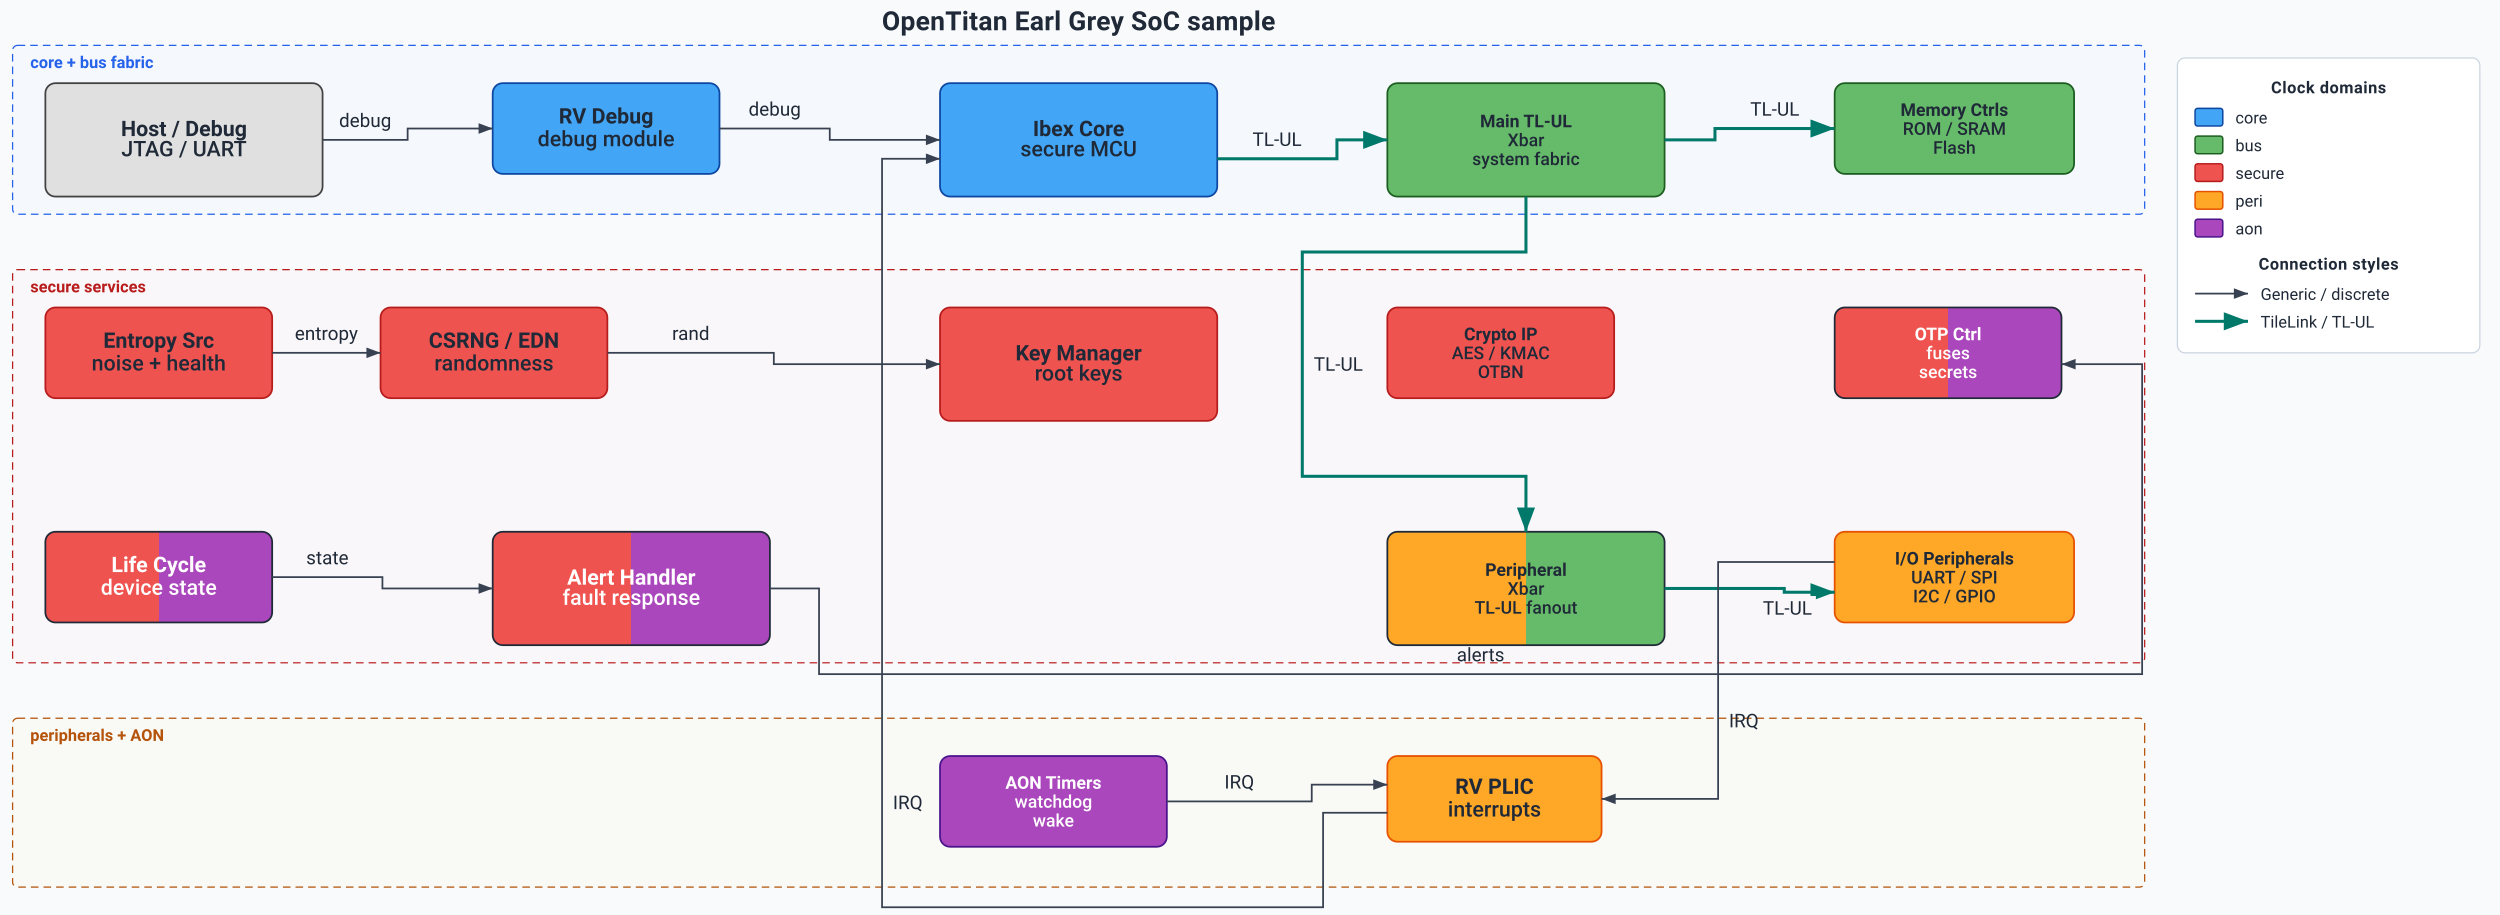
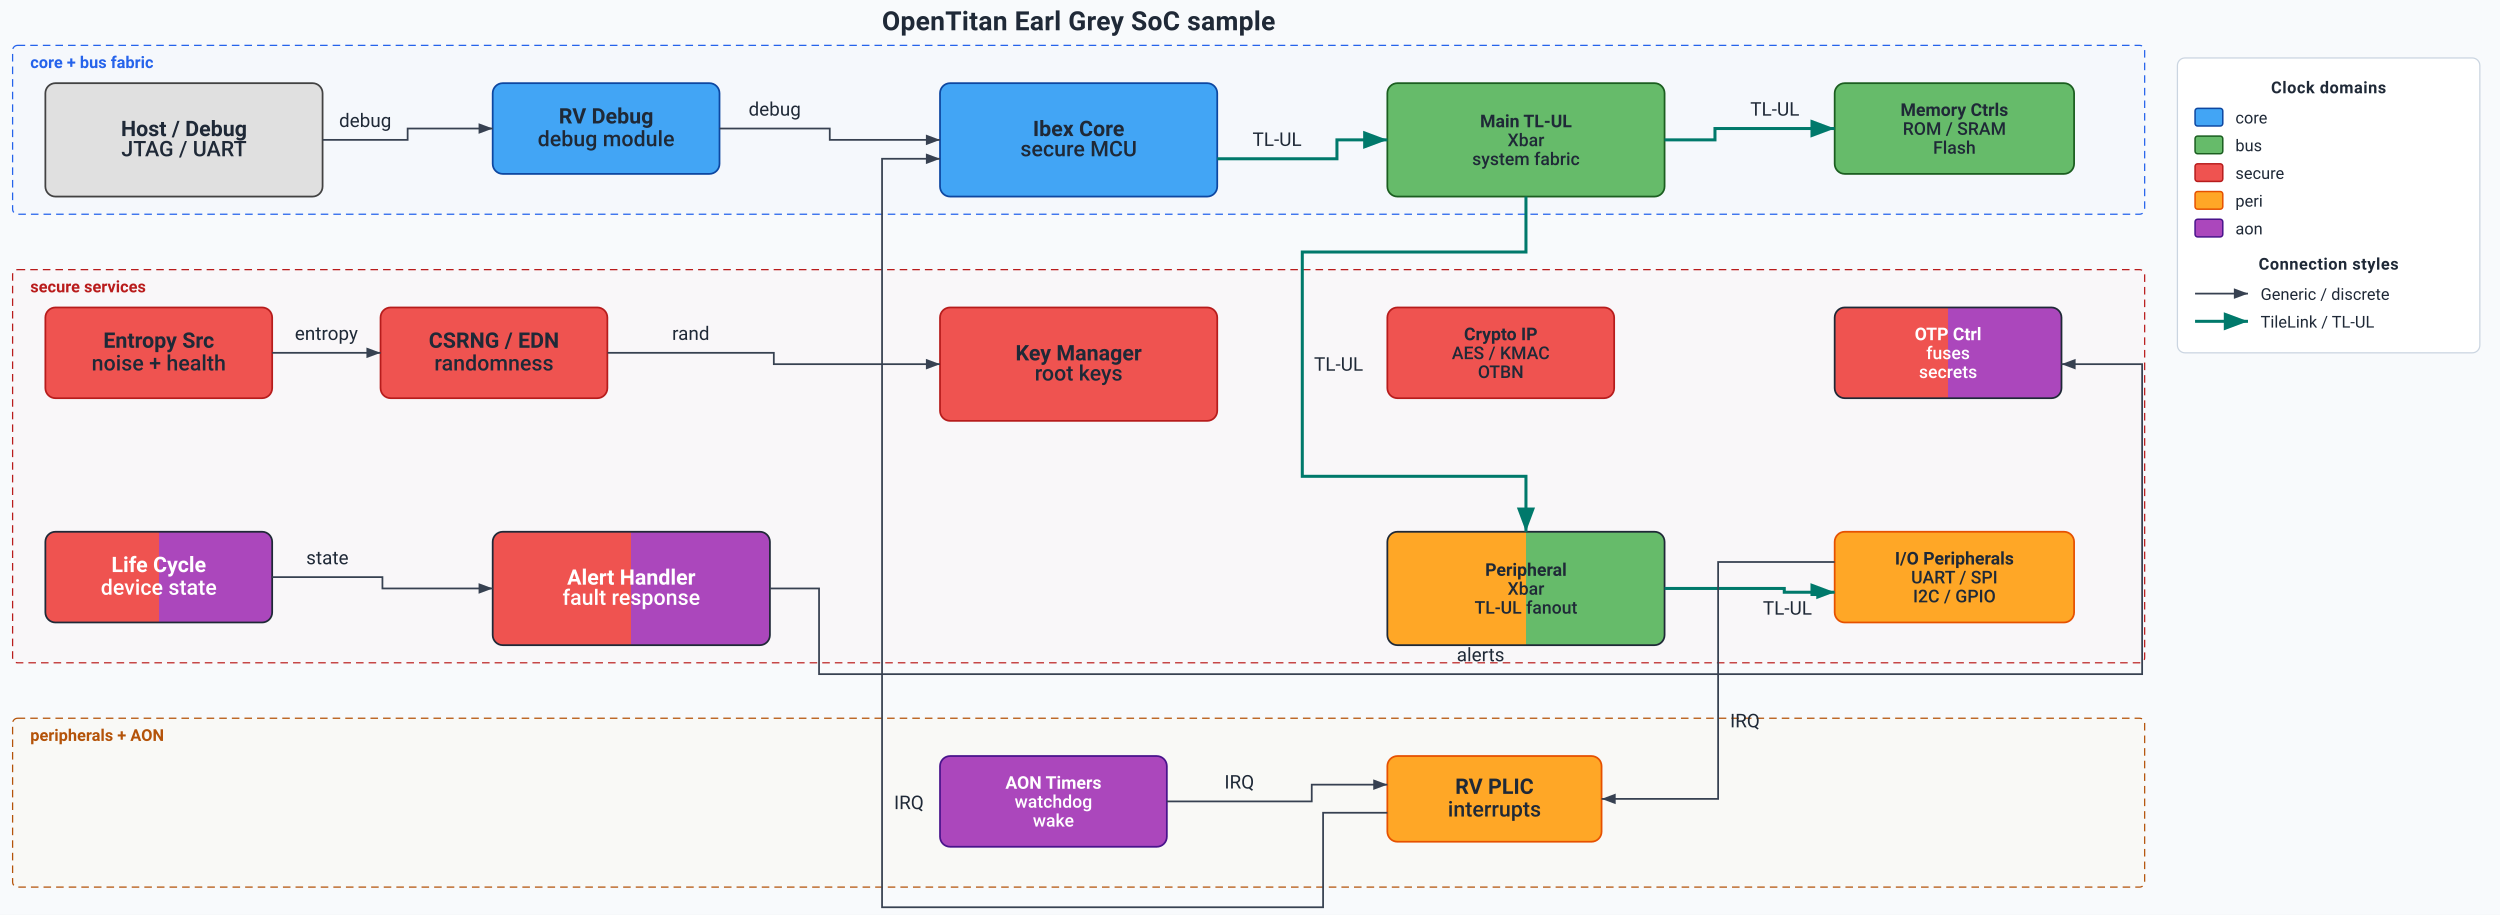
<svg xmlns="http://www.w3.org/2000/svg" width="1984" height="726" viewBox="0 0 1984 726" font-family="ui-sans-serif, system-ui, -apple-system, 'Segoe UI', Roboto, 'Helvetica Neue', Arial, sans-serif" style="background:#f8fafc">
  <defs>
    <marker id="ah-solid" markerWidth="9" markerHeight="9" refX="8" refY="3" orient="auto">
      <path d="M0,0 L0,6 L8,3 z" fill="#1f2937" />
    </marker>
    <marker id="ah-thin" markerWidth="9" markerHeight="9" refX="8" refY="3" orient="auto">
      <path d="M0,0 L0,6 L8,3 z" fill="#374151" />
    </marker>
    <marker id="ah-stream" markerWidth="9" markerHeight="9" refX="8" refY="3" orient="auto">
      <path d="M0,0 L0,6 L8,3 z" fill="#5C5C00" />
    </marker>
    <marker id="ah-axil" markerWidth="9" markerHeight="9" refX="8" refY="3" orient="auto">
      <path d="M0,0 L0,6 L8,3 z" fill="#0D47A1" />
    </marker>
    <marker id="ah-tilelink" markerWidth="9" markerHeight="9" refX="8" refY="3" orient="auto">
      <path d="M0,0 L0,6 L8,3 z" fill="#00796B" />
    </marker>
    <marker id="ah-cdc" markerWidth="9" markerHeight="9" refX="8" refY="3" orient="auto">
      <path d="M0,0 L0,6 L8,3 z" fill="#6A1B9A" />
    </marker>
    <marker id="ah-open" markerWidth="9" markerHeight="9" refX="8" refY="3" orient="auto">
      <path d="M0.5,0.5 L0.5,5.5 L8,3 z" fill="#f8fafc" stroke="#1f2937" stroke-width="1" />
    </marker>
    <linearGradient id="grad-otp_ctrl" x1="0%" y1="0%" x2="100%" y2="0%">
      <stop offset="50%" stop-color="#EF5350" />
      <stop offset="50%" stop-color="#AB47BC" />
    </linearGradient>
    <linearGradient id="grad-lc_ctrl" x1="0%" y1="0%" x2="100%" y2="0%">
      <stop offset="50%" stop-color="#EF5350" />
      <stop offset="50%" stop-color="#AB47BC" />
    </linearGradient>
    <linearGradient id="grad-alert_handler" x1="0%" y1="0%" x2="100%" y2="0%">
      <stop offset="50%" stop-color="#EF5350" />
      <stop offset="50%" stop-color="#AB47BC" />
    </linearGradient>
    <linearGradient id="grad-xbar_peri" x1="0%" y1="0%" x2="100%" y2="0%">
      <stop offset="50%" stop-color="#FFA726" />
      <stop offset="50%" stop-color="#66BB6A" />
    </linearGradient>
  </defs>
  <rect width="1984" height="726" fill="#f8fafc" id="_canvas_bg" />
  <text x="856.0" y="24" text-anchor="middle" font-size="21" font-weight="600" fill="#1f2937" letter-spacing="0.2">OpenTitan Earl Grey SoC sample</text>
  <rect id="band_core_bus" x="10" y="36" width="1692" height="134" fill="#DBEAFE" fill-opacity="0.1" stroke="#2563EB" stroke-width="1" stroke-dasharray="6,4" rx="4" />
  <text x="24" y="54" font-size="13" font-weight="700" fill="#2563EB">core + bus fabric</text>
  <rect id="band_secure_services" x="10" y="214" width="1692" height="312" fill="#FEE2E2" fill-opacity="0.1" stroke="#B91C1C" stroke-width="1" stroke-dasharray="6,4" rx="4" />
  <text x="24" y="232" font-size="13" font-weight="700" fill="#B91C1C">secure services</text>
  <rect id="band_peripheral_aon" x="10" y="570" width="1692" height="134" fill="#FEF3C7" fill-opacity="0.1" stroke="#B45309" stroke-width="1" stroke-dasharray="6,4" rx="4" />
  <text x="24" y="588" font-size="13" font-weight="700" fill="#B45309">peripherals + AON</text>
  <rect id="host" x="36" y="66" width="220" height="90" fill="#E0E0E0" stroke="#424242" stroke-width="1.4" rx="8" />
  <text x="146" y="108" text-anchor="middle" font-size="17" font-weight="600" fill="#1f2937">Host / Debug</text>
  <text x="146" y="124" text-anchor="middle" font-size="17" font-weight="500" fill="#1f2937">JTAG / UART</text>
  <rect id="rv_dm" x="391" y="66" width="180" height="72" fill="#42A5F5" stroke="#0D47A1" stroke-width="1.4" rx="8" />
  <text x="481" y="98" text-anchor="middle" font-size="17" font-weight="600" fill="#1f2937">RV Debug</text>
  <text x="481" y="116" text-anchor="middle" font-size="17" font-weight="500" fill="#1f2937">debug module</text>
  <rect id="ibex" x="746" y="66" width="220" height="90" fill="#42A5F5" stroke="#0D47A1" stroke-width="1.4" rx="8" />
  <text x="856" y="108" text-anchor="middle" font-size="17" font-weight="600" fill="#1f2937">Ibex Core</text>
  <text x="856" y="124" text-anchor="middle" font-size="17" font-weight="500" fill="#1f2937">secure MCU</text>
  <rect id="xbar_main" x="1101" y="66" width="220" height="90" fill="#66BB6A" stroke="#1B5E20" stroke-width="1.4" rx="8" />
  <text x="1211" y="101" text-anchor="middle" font-size="14" font-weight="600" fill="#1f2937">Main TL-UL</text>
  <text x="1211" y="116" text-anchor="middle" font-size="14" font-weight="500" fill="#1f2937">Xbar</text>
  <text x="1211" y="131" text-anchor="middle" font-size="14" font-weight="500" fill="#1f2937">system fabric</text>
  <rect id="mem_ctrls" x="1456" y="66" width="190" height="72" fill="#66BB6A" stroke="#1B5E20" stroke-width="1.4" rx="8" />
  <text x="1551" y="92" text-anchor="middle" font-size="14" font-weight="600" fill="#1f2937">Memory Ctrls</text>
  <text x="1551" y="107" text-anchor="middle" font-size="14" font-weight="500" fill="#1f2937">ROM / SRAM</text>
  <text x="1551" y="122" text-anchor="middle" font-size="14" font-weight="500" fill="#1f2937">Flash</text>
  <rect id="entropy" x="36" y="244" width="180" height="72" fill="#EF5350" stroke="#B71C1C" stroke-width="1.4" rx="8" />
  <text x="126" y="276" text-anchor="middle" font-size="17" font-weight="600" fill="#1f2937">Entropy Src</text>
  <text x="126" y="294" text-anchor="middle" font-size="17" font-weight="500" fill="#1f2937">noise + health</text>
  <rect id="csrng_edn" x="302" y="244" width="180" height="72" fill="#EF5350" stroke="#B71C1C" stroke-width="1.4" rx="8" />
  <text x="392" y="276" text-anchor="middle" font-size="17" font-weight="600" fill="#1f2937">CSRNG / EDN</text>
  <text x="392" y="294" text-anchor="middle" font-size="17" font-weight="500" fill="#1f2937">randomness</text>
  <rect id="keymgr" x="746" y="244" width="220" height="90" fill="#EF5350" stroke="#B71C1C" stroke-width="1.4" rx="8" />
  <text x="856" y="286" text-anchor="middle" font-size="17" font-weight="600" fill="#1f2937">Key Manager</text>
  <text x="856" y="302" text-anchor="middle" font-size="17" font-weight="500" fill="#1f2937">root keys</text>
  <rect id="crypto" x="1101" y="244" width="180" height="72" fill="#EF5350" stroke="#B71C1C" stroke-width="1.4" rx="8" />
  <text x="1191" y="270" text-anchor="middle" font-size="14" font-weight="600" fill="#1f2937">Crypto IP</text>
  <text x="1191" y="285" text-anchor="middle" font-size="14" font-weight="500" fill="#1f2937">AES / KMAC</text>
  <text x="1191" y="300" text-anchor="middle" font-size="14" font-weight="500" fill="#1f2937">OTBN</text>
  <rect id="otp_ctrl" x="1456" y="244" width="180" height="72" fill="url(#grad-otp_ctrl)" stroke="#1f2937" stroke-width="1.4" rx="8" />
  <text x="1546" y="270" text-anchor="middle" font-size="14" font-weight="600" fill="#ffffff">OTP Ctrl</text>
  <text x="1546" y="285" text-anchor="middle" font-size="14" font-weight="500" fill="#ffffff">fuses</text>
  <text x="1546" y="300" text-anchor="middle" font-size="14" font-weight="500" fill="#ffffff">secrets</text>
  <rect id="lc_ctrl" x="36" y="422" width="180" height="72" fill="url(#grad-lc_ctrl)" stroke="#1f2937" stroke-width="1.4" rx="8" />
  <text x="126" y="454" text-anchor="middle" font-size="17" font-weight="600" fill="#ffffff">Life Cycle</text>
  <text x="126" y="472" text-anchor="middle" font-size="17" font-weight="500" fill="#ffffff">device state</text>
  <rect id="alert_handler" x="391" y="422" width="220" height="90" fill="url(#grad-alert_handler)" stroke="#1f2937" stroke-width="1.4" rx="8" />
  <text x="501" y="464" text-anchor="middle" font-size="17" font-weight="600" fill="#ffffff">Alert Handler</text>
  <text x="501" y="480" text-anchor="middle" font-size="17" font-weight="500" fill="#ffffff">fault response</text>
  <rect id="xbar_peri" x="1101" y="422" width="220" height="90" fill="url(#grad-xbar_peri)" stroke="#1f2937" stroke-width="1.4" rx="8" />
  <text x="1211" y="457" text-anchor="middle" font-size="14" font-weight="600" fill="#1f2937">Peripheral</text>
  <text x="1211" y="472" text-anchor="middle" font-size="14" font-weight="500" fill="#1f2937">Xbar</text>
  <text x="1211" y="487" text-anchor="middle" font-size="14" font-weight="500" fill="#1f2937">TL-UL fanout</text>
  <rect id="peripherals" x="1456" y="422" width="190" height="72" fill="#FFA726" stroke="#E65100" stroke-width="1.4" rx="8" />
  <text x="1551" y="448" text-anchor="middle" font-size="14" font-weight="600" fill="#1f2937">I/O Peripherals</text>
  <text x="1551" y="463" text-anchor="middle" font-size="14" font-weight="500" fill="#1f2937">UART / SPI</text>
  <text x="1551" y="478" text-anchor="middle" font-size="14" font-weight="500" fill="#1f2937">I2C / GPIO</text>
  <rect id="aon_timer" x="746" y="600" width="180" height="72" fill="#AB47BC" stroke="#4A148C" stroke-width="1.4" rx="8" />
  <text x="836" y="626" text-anchor="middle" font-size="14" font-weight="600" fill="#ffffff">AON Timers</text>
  <text x="836" y="641" text-anchor="middle" font-size="14" font-weight="500" fill="#ffffff">watchdog</text>
  <text x="836" y="656" text-anchor="middle" font-size="14" font-weight="500" fill="#ffffff">wake</text>
  <rect id="rv_plic" x="1101" y="600" width="170" height="68" fill="#FFA726" stroke="#E65100" stroke-width="1.4" rx="8" />
  <text x="1186" y="630" text-anchor="middle" font-size="17" font-weight="600" fill="#1f2937">RV PLIC</text>
  <text x="1186" y="648" text-anchor="middle" font-size="17" font-weight="500" fill="#1f2937">interrupts</text>
  <mask id="edge-label-clearance" maskUnits="userSpaceOnUse">
    <rect width="1984" height="726" fill="#ffffff" />
-     <rect x="267.1" y="86.0" width="45.2" height="19.0" fill="#000000" />
-     <rect x="592.1" y="77.0" width="45.2" height="19.0" fill="#000000" />
-     <rect x="990.9" y="101.0" width="45.2" height="19.0" fill="#000000" />
-     <rect x="1385.9" y="77.0" width="45.2" height="19.0" fill="#000000" />
-     <rect x="1039.5" y="279.5" width="45.2" height="19.0" fill="#000000" />
-     <rect x="228.1" y="255.0" width="61.8" height="19.0" fill="#000000" />
-     <rect x="529.7" y="255.0" width="37.0" height="19.0" fill="#000000" />
-     <rect x="237.1" y="433.0" width="45.2" height="19.0" fill="#000000" />
-     <rect x="1148.2" y="510.0" width="53.5" height="19.0" fill="#000000" />
-     <rect x="1395.9" y="473.0" width="45.2" height="19.0" fill="#000000" />
-     <rect x="1369.5" y="562.5" width="28.8" height="19.0" fill="#000000" />
-     <rect x="969.1" y="611.0" width="28.8" height="19.0" fill="#000000" />
-     <rect x="706.0" y="627.3" width="28.8" height="19.0" fill="#000000" />
+     <rect x="266.9" y="86.0" width="45.7" height="19.0" fill="#000000" />
+     <rect x="591.9" y="77.0" width="45.7" height="19.0" fill="#000000" />
+     <rect x="990.7" y="101.0" width="45.7" height="19.0" fill="#000000" />
+     <rect x="1385.7" y="77.0" width="45.7" height="19.0" fill="#000000" />
+     <rect x="1039.5" y="279.5" width="45.7" height="19.0" fill="#000000" />
+     <rect x="232.0" y="255.0" width="54.0" height="19.0" fill="#000000" />
+     <rect x="531.2" y="255.0" width="34.0" height="19.0" fill="#000000" />
+     <rect x="241.5" y="433.0" width="36.5" height="19.0" fill="#000000" />
+     <rect x="1154.7" y="510.0" width="40.7" height="19.0" fill="#000000" />
+     <rect x="1395.7" y="473.0" width="45.7" height="19.0" fill="#000000" />
+     <rect x="1369.5" y="562.5" width="30.7" height="19.0" fill="#000000" />
+     <rect x="968.2" y="611.0" width="30.7" height="19.0" fill="#000000" />
+     <rect x="706.0" y="627.3" width="30.7" height="19.0" fill="#000000" />
  </mask>
  <path id="edge_host_to_rv_dm" d="M 256.0,111.0 L 323.5,111.0 L 323.5,102.0 L 391.0,102.0" stroke="#374151" stroke-width="1.4" fill="none" marker-end="url(#ah-thin)" mask="url(#edge-label-clearance)" />
  <path id="edge_rv_dm_to_ibex" d="M 571.0,102.0 L 658.5,102.0 L 658.5,111.0 L 746.0,111.0" stroke="#374151" stroke-width="1.4" fill="none" marker-end="url(#ah-thin)" mask="url(#edge-label-clearance)" />
  <path id="edge_ibex_to_xbar_main" d="M 966.0,126.0 L 1061.0,126.0 L 1061.0,111.0 L 1101.0,111.0" stroke="#00796B" stroke-width="2.4" fill="none" marker-end="url(#ah-tilelink)" mask="url(#edge-label-clearance)" />
  <path id="edge_xbar_main_to_mem_ctrls" d="M 1321.0,111.0 L 1361.0,111.0 L 1361.0,102.0 L 1456.0,102.0" stroke="#00796B" stroke-width="2.4" fill="none" marker-end="url(#ah-tilelink)" mask="url(#edge-label-clearance)" />
  <path id="edge_xbar_main_to_xbar_peri" d="M 1211.0,156.0 L 1211.0,200.0 L 1033.5,200.0 L 1033.5,378.0 L 1211.0,378.0 L 1211.0,422.0" stroke="#00796B" stroke-width="2.4" fill="none" marker-end="url(#ah-tilelink)" mask="url(#edge-label-clearance)" />
  <path id="edge_entropy_to_csrng_edn" d="M 216.0,280.0 L 302.0,280.0" stroke="#374151" stroke-width="1.4" fill="none" marker-end="url(#ah-thin)" mask="url(#edge-label-clearance)" />
  <path id="edge_csrng_edn_to_keymgr" d="M 482.2,280.0 L 614.1,280.0 L 614.1,289.0 L 746.0,289.0" stroke="#374151" stroke-width="1.4" fill="none" marker-end="url(#ah-thin)" mask="url(#edge-label-clearance)" />
  <path id="edge_lc_ctrl_to_alert_handler" d="M 216.0,458.0 L 303.5,458.0 L 303.5,467.0 L 391.0,467.0" stroke="#374151" stroke-width="1.4" fill="none" marker-end="url(#ah-thin)" mask="url(#edge-label-clearance)" />
  <path id="edge_alert_handler_to_otp_ctrl" d="M 611.0,467.0 L 650.0,467.0 L 650.0,535.0 L 1700.0,535.0 L 1700.0,289.0 L 1636.0,289.0" stroke="#374151" stroke-width="1.4" fill="none" marker-end="url(#ah-thin)" mask="url(#edge-label-clearance)" />
  <path id="edge_xbar_peri_to_peripherals" d="M 1321.0,467.0 L 1416.0,467.0 L 1416.0,470.0 L 1456.0,470.0" stroke="#00796B" stroke-width="2.4" fill="none" marker-end="url(#ah-tilelink)" mask="url(#edge-label-clearance)" />
  <path id="edge_peripherals_to_rv_plic" d="M 1456.0,446.0 L 1363.5,446.0 L 1363.5,634.0 L 1271.0,634.0" stroke="#374151" stroke-width="1.4" fill="none" marker-end="url(#ah-thin)" mask="url(#edge-label-clearance)" />
  <path id="edge_aon_timer_to_rv_plic" d="M 926.0,636.0 L 1041.0,636.0 L 1041.0,622.7 L 1101.0,622.7" stroke="#374151" stroke-width="1.4" fill="none" marker-end="url(#ah-thin)" mask="url(#edge-label-clearance)" />
  <path id="edge_rv_plic_to_ibex" d="M 1101.0,645.0 L 1050.0,645.0 L 1050.0,720.0 L 700.0,720.0 L 700.0,126.0 L 746.0,126.0" stroke="#374151" stroke-width="1.4" fill="none" marker-end="url(#ah-thin)" mask="url(#edge-label-clearance)" />
  <text x="289.8" y="100.8" text-anchor="middle" font-size="15" fill="#1f2937">debug</text>
  <text x="614.8" y="91.8" text-anchor="middle" font-size="15" fill="#1f2937">debug</text>
  <text x="1013.5" y="115.8" text-anchor="middle" font-size="15" fill="#1f2937">TL-UL</text>
  <text x="1408.5" y="91.8" text-anchor="middle" font-size="15" fill="#1f2937">TL-UL</text>
-   <text x="1062.1" y="294.2" text-anchor="middle" font-size="15" fill="#1f2937">TL-UL</text>
+   <text x="1062.3" y="294.2" text-anchor="middle" font-size="15" fill="#1f2937">TL-UL</text>
  <text x="259.0" y="269.8" text-anchor="middle" font-size="15" fill="#1f2937">entropy</text>
  <text x="548.2" y="269.8" text-anchor="middle" font-size="15" fill="#1f2937">rand</text>
  <text x="259.8" y="447.8" text-anchor="middle" font-size="15" fill="#1f2937">state</text>
  <text x="1175.0" y="524.8" text-anchor="middle" font-size="15" fill="#1f2937">alerts</text>
  <text x="1418.5" y="487.8" text-anchor="middle" font-size="15" fill="#1f2937">TL-UL</text>
-   <text x="1383.9" y="577.2" text-anchor="middle" font-size="15" fill="#1f2937">IRQ</text>
+   <text x="1384.8" y="577.2" text-anchor="middle" font-size="15" fill="#1f2937">IRQ</text>
  <text x="983.5" y="625.8" text-anchor="middle" font-size="15" fill="#1f2937">IRQ</text>
-   <text x="720.4" y="642.1" text-anchor="middle" font-size="15" fill="#1f2937">IRQ</text>
+   <text x="721.3" y="642.1" text-anchor="middle" font-size="15" fill="#1f2937">IRQ</text>
  <rect id="legend_card" x="1728" y="46" width="240" height="234" fill="#ffffff" stroke="#cbd5e1" stroke-width="1" rx="6" />
  <text x="1848" y="74" text-anchor="middle" font-size="13" font-weight="700" fill="#1f2937" letter-spacing="0.4">Clock domains</text>
  <rect x="1742" y="86" width="22" height="14" fill="#42A5F5" stroke="#0D47A1" stroke-width="1.2" rx="2" />
  <text x="1774" y="98" font-size="13" fill="#1f2937">core</text>
  <rect x="1742" y="108" width="22" height="14" fill="#66BB6A" stroke="#1B5E20" stroke-width="1.2" rx="2" />
  <text x="1774" y="120" font-size="13" fill="#1f2937">bus</text>
  <rect x="1742" y="130" width="22" height="14" fill="#EF5350" stroke="#B71C1C" stroke-width="1.2" rx="2" />
  <text x="1774" y="142" font-size="13" fill="#1f2937">secure</text>
  <rect x="1742" y="152" width="22" height="14" fill="#FFA726" stroke="#E65100" stroke-width="1.2" rx="2" />
  <text x="1774" y="164" font-size="13" fill="#1f2937">peri</text>
  <rect x="1742" y="174" width="22" height="14" fill="#AB47BC" stroke="#4A148C" stroke-width="1.2" rx="2" />
  <text x="1774" y="186" font-size="13" fill="#1f2937">aon</text>
  <text x="1848" y="214" text-anchor="middle" font-size="13" font-weight="700" fill="#1f2937" letter-spacing="0.4">Connection styles</text>
  <path id="legend-arrow-generic" d="M 1742,233.0 L 1784,233.0" stroke="#374151" stroke-width="1.4" fill="none" marker-end="url(#ah-thin)" />
  <text x="1794" y="238" font-size="13" fill="#1f2937">Generic / discrete</text>
  <path id="legend-arrow-tilelink" d="M 1742,255.0 L 1784,255.0" stroke="#00796B" stroke-width="2.4" fill="none" marker-end="url(#ah-tilelink)" />
  <text x="1794" y="260" font-size="13" fill="#1f2937">TileLink / TL-UL</text>
</svg>
